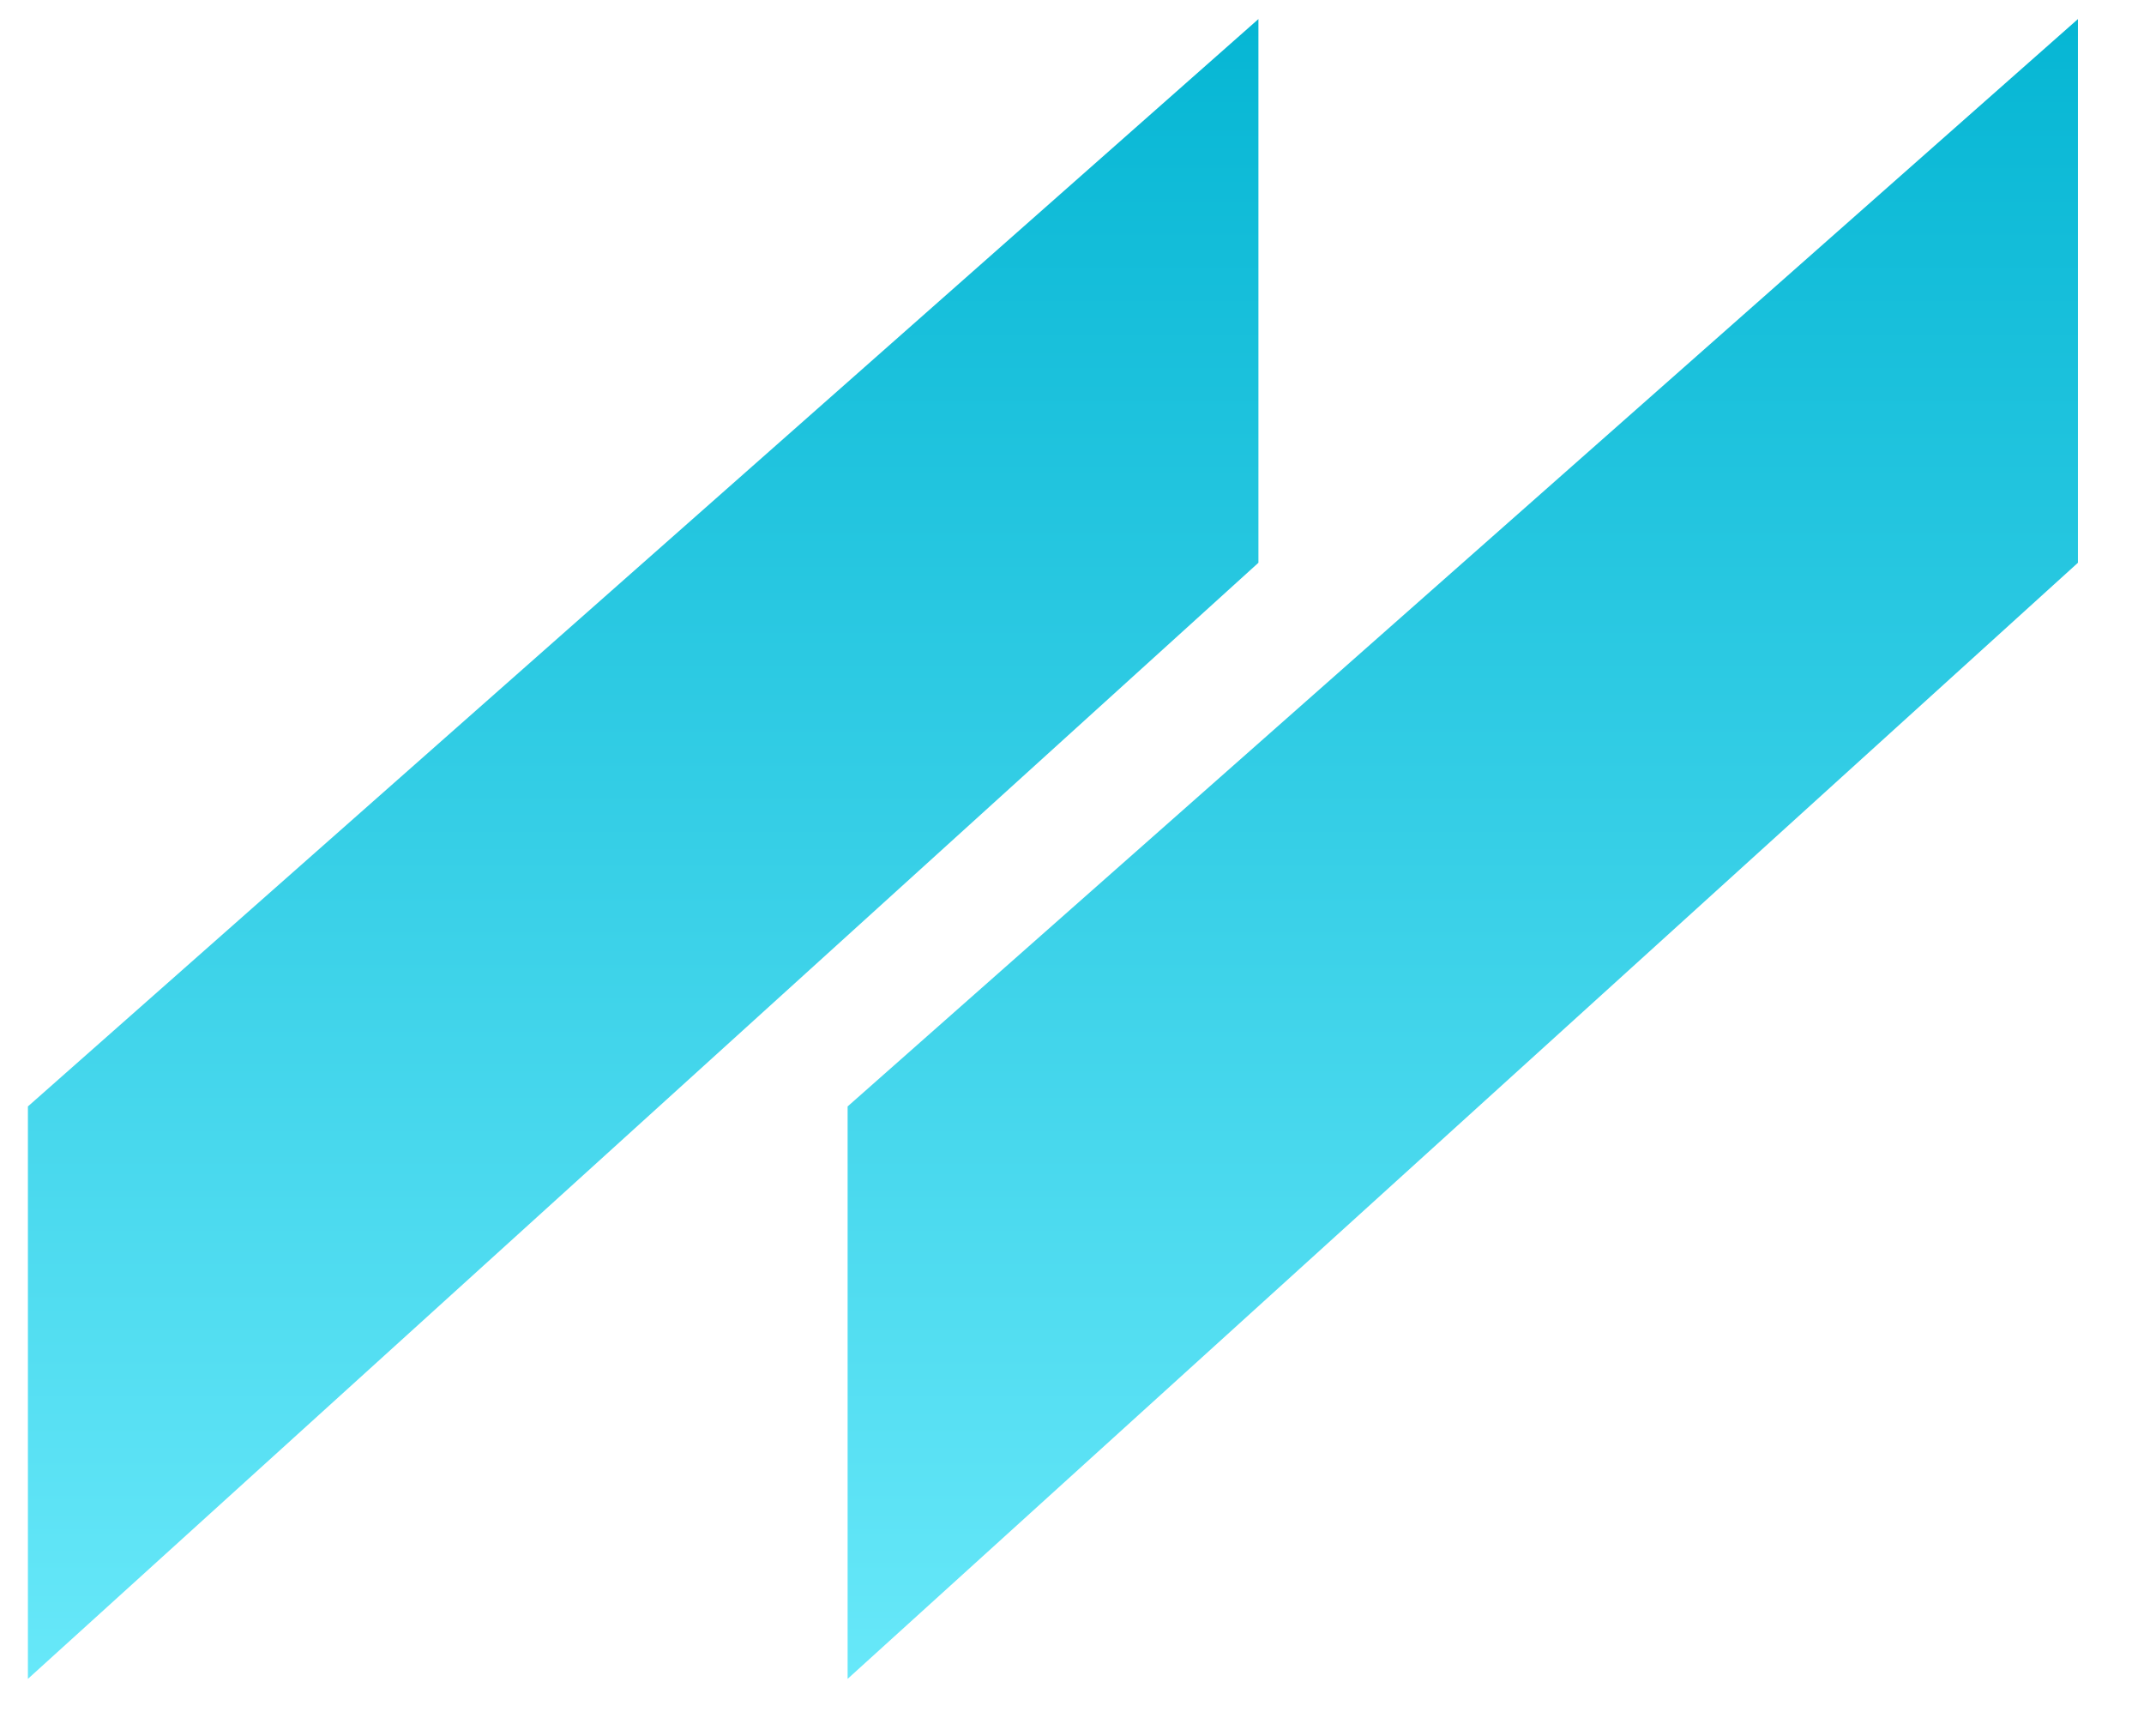
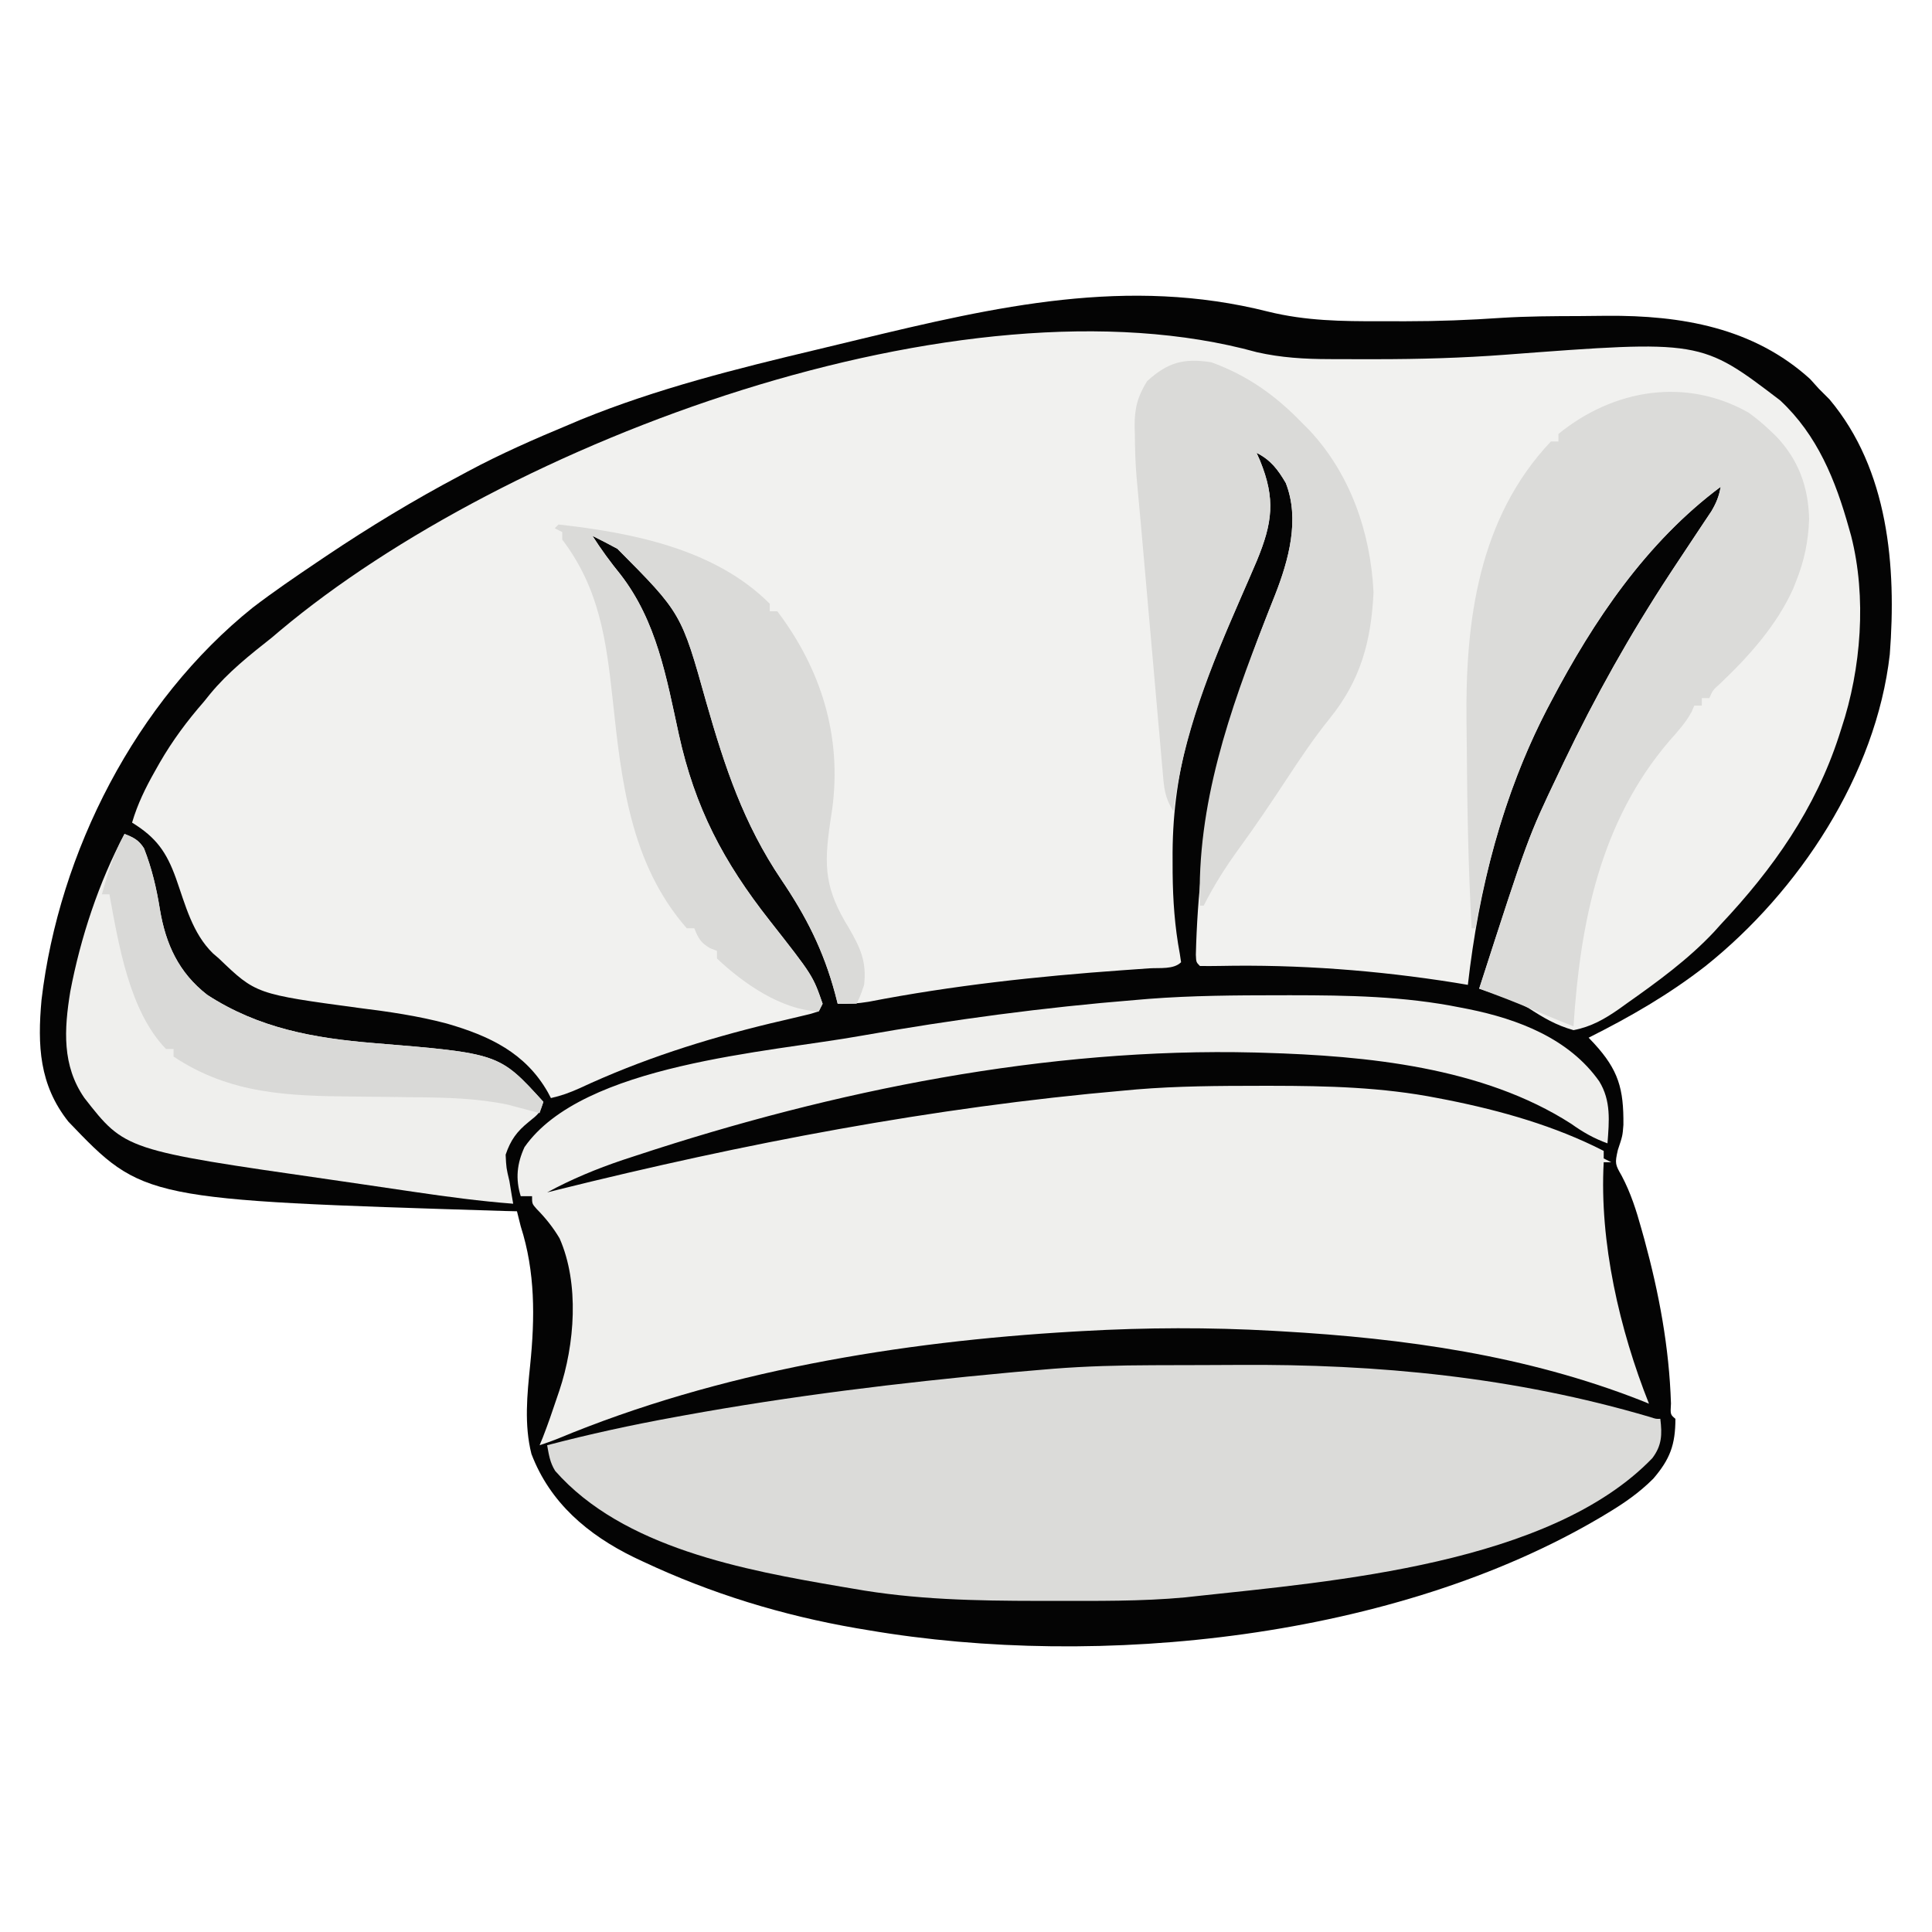
- <svg xmlns="http://www.w3.org/2000/svg" xmlns:xlink="http://www.w3.org/1999/xlink" version="1.1" preserveAspectRatio="xMidYMid meet" viewBox="344.564 330.278 111.737 91.218" width="53.87" height="43.61">
-   <defs>
-     <path d="M453.3 331.28L453.3 359.85L388.64 418.5L388.64 388.42L453.3 331.28Z" id="aFZf6T5ED" />
-     <linearGradient id="gradientb2ThqnP5Op" gradientUnits="userSpaceOnUse" x1="420.97" y1="331.28" x2="420.97" y2="418.5">
-       <stop style="stop-color: #06b6d4;stop-opacity: 1" offset="0%" />
-       <stop style="stop-color: #67e8f9;stop-opacity: 1" offset="100%" />
-     </linearGradient>
-     <path d="M410.23 331.28L410.23 359.85L345.56 418.5L345.56 388.42L410.23 331.28Z" id="a9fehgwfM" />
-     <linearGradient id="gradientk1wNV9Ostb" gradientUnits="userSpaceOnUse" x1="377.89" y1="331.28" x2="377.89" y2="418.5">
-       <stop style="stop-color: #06b6d4;stop-opacity: 1" offset="0%" />
-       <stop style="stop-color: #67e8f9;stop-opacity: 1" offset="100%" />
-     </linearGradient>
-   </defs>
-   <g>
-     <g>
-       <use xlink:href="#aFZf6T5ED" opacity="1" fill="url(#gradientb2ThqnP5Op)" />
-     </g>
-     <g>
-       <use xlink:href="#a9fehgwfM" opacity="1" fill="url(#gradientk1wNV9Ostb)" />
-     </g>
-   </g>
+ <svg xmlns="http://www.w3.org/2000/svg" version="1.1" viewBox="0 0 512 512">
+   <path d="M0 0 C9.898 2.443 19.511 2.569 29.66 2.541 C31.939 2.535 34.219 2.54 36.498 2.547 C44.968 2.551 53.335 2.228 61.787 1.646 C68.674 1.214 75.571 1.187 82.47 1.17 C84.905 1.16 87.339 1.129 89.773 1.098 C109.411 0.965 128.543 4.197 143.594 17.848 C144.357 18.693 145.12 19.539 145.906 20.41 C146.834 21.338 147.762 22.266 148.719 23.223 C164.4 41.862 166.505 67.593 164.72 90.832 C161.092 122.756 140.624 153.667 115.906 173.41 C106.169 180.991 95.927 186.886 84.906 192.41 C85.388 192.918 85.87 193.426 86.367 193.949 C92.841 201.005 94.219 205.984 94.125 215.516 C93.906 218.41 93.906 218.41 92.656 222.16 C91.825 225.764 91.958 226.01 93.672 229.008 C96.078 233.558 97.533 238.15 98.906 243.098 C99.16 244.006 99.415 244.915 99.677 245.851 C103.586 260.206 106.256 274.449 106.73 289.332 C106.556 292.282 106.556 292.282 107.906 293.41 C107.906 300.253 106.49 304.103 102.027 309.293 C98.333 312.98 94.376 315.732 89.906 318.41 C89.342 318.75 88.779 319.09 88.198 319.44 C33.89 351.617 -44.455 359.932 -106.094 349.41 C-107.089 349.244 -108.084 349.078 -109.109 348.906 C-128.74 345.509 -147.554 339.762 -165.594 331.285 C-166.436 330.89 -167.278 330.494 -168.145 330.087 C-180.315 324.122 -190.347 315.654 -195.258 302.719 C-197.213 294.978 -196.398 287.024 -195.594 279.16 C-194.322 266.653 -194.222 254.466 -198.094 242.41 C-198.433 241.078 -198.767 239.745 -199.094 238.41 C-200.206 238.384 -201.319 238.359 -202.465 238.332 C-298.143 235.361 -298.143 235.361 -317.969 214.66 C-325.73 204.863 -326.173 194.452 -325.094 182.41 C-320.471 143.107 -300.05 103.244 -269.094 78.41 C-263.577 74.197 -257.851 70.286 -252.094 66.41 C-251.292 65.869 -250.49 65.328 -249.664 64.771 C-238.127 57.03 -226.372 49.908 -214.094 43.41 C-213.153 42.903 -213.153 42.903 -212.194 42.386 C-203.44 37.683 -194.389 33.727 -185.219 29.91 C-184.211 29.484 -183.204 29.057 -182.166 28.617 C-162.054 20.414 -140.868 15.112 -119.78 10.1 C-116.093 9.222 -112.41 8.33 -108.727 7.436 C-72.097 -1.39 -37.248 -9.411 0 0 Z M103.906 293.41 C104.906 297.41 104.906 297.41 104.906 297.41 Z " fill="#040404" transform="translate(336.0938,82.58984)" />
+   <path d="M0 0 C6.385 1.454 12.657 1.821 19.175 1.832 C19.948 1.836 20.721 1.84 21.518 1.845 C24.026 1.854 26.534 1.854 29.042 1.852 C30.337 1.853 30.337 1.853 31.657 1.854 C43.12 1.853 54.486 1.531 65.917 0.664 C117.681 -3.253 117.681 -3.253 138.671 12.766 C148.545 21.954 153.37 33.95 156.917 46.664 C157.104 47.325 157.291 47.986 157.484 48.667 C161.625 64.889 160.173 83.859 154.917 99.664 C154.703 100.335 154.489 101.005 154.268 101.696 C147.975 121.041 136.823 136.901 122.917 151.664 C122.341 152.305 121.765 152.946 121.171 153.606 C114.297 160.939 106.106 166.892 97.917 172.664 C97.284 173.12 96.651 173.575 95.999 174.045 C92.146 176.728 88.6 178.768 83.917 179.664 C79.289 178.371 75.945 176.376 71.912 173.763 C67.826 171.512 63.329 170.146 58.917 168.664 C71.869 128.523 71.869 128.523 79.917 111.664 C80.398 110.653 80.878 109.641 81.374 108.598 C89.665 91.279 98.876 74.832 109.414 58.789 C109.801 58.199 110.189 57.608 110.588 57 C112.512 54.073 114.446 51.153 116.395 48.242 C117.448 46.657 117.448 46.657 118.523 45.039 C119.154 44.098 119.784 43.157 120.434 42.188 C121.759 39.933 122.476 38.219 122.917 35.664 C103.215 50.363 89.256 71.073 77.917 92.664 C77.573 93.319 77.229 93.973 76.875 94.647 C65.063 117.478 58.805 142.243 55.917 167.664 C54.761 167.471 53.605 167.278 52.414 167.078 C31.916 163.819 10.946 162.226 -9.815 162.65 C-11.571 162.685 -13.327 162.679 -15.083 162.664 C-16.083 161.664 -16.083 161.664 -16.168 159.668 C-15.38 127.792 -9.227 100.002 2.372 70.541 C2.655 69.82 2.937 69.098 3.229 68.355 C3.76 67 4.296 65.646 4.837 64.295 C8.431 55.128 11.441 44.254 7.667 34.664 C5.595 31.111 3.629 28.52 -0.083 26.664 C0.368 27.681 0.368 27.681 0.828 28.719 C4.994 38.916 4.142 45.223 -0.02 55.289 C-1.351 58.424 -2.716 61.545 -4.083 64.664 C-9.134 76.246 -14.107 87.747 -17.583 99.914 C-17.813 100.722 -18.044 101.53 -18.282 102.363 C-21.179 113.062 -22.424 123.462 -22.333 134.539 C-22.329 135.671 -22.326 136.803 -22.323 137.969 C-22.251 145.268 -21.768 152.235 -20.422 159.418 C-20.31 160.159 -20.198 160.901 -20.083 161.664 C-22.043 163.625 -25.748 163.102 -28.438 163.278 C-30.012 163.39 -31.586 163.502 -33.16 163.615 C-33.993 163.674 -34.827 163.733 -35.685 163.793 C-58.265 165.399 -80.688 167.833 -102.93 172.149 C-105.725 172.606 -108.26 172.771 -111.083 172.664 C-111.313 171.77 -111.544 170.875 -111.782 169.953 C-114.87 158.502 -119.397 149.583 -126.02 139.789 C-136.057 124.878 -140.974 110.001 -145.896 92.826 C-152.518 69.15 -152.518 69.15 -169.458 52.102 C-171.646 50.906 -173.853 49.779 -176.083 48.664 C-173.777 52.261 -171.342 55.599 -168.645 58.914 C-159.033 71.334 -156.49 86.155 -153.208 101.19 C-148.921 120.728 -141.406 134.994 -129.083 150.664 C-117.669 165.202 -117.669 165.202 -115.083 172.664 C-115.413 173.324 -115.743 173.984 -116.083 174.664 C-118.433 175.423 -118.433 175.423 -121.567 176.145 C-122.719 176.418 -123.872 176.691 -125.06 176.973 C-126.305 177.263 -127.55 177.553 -128.833 177.852 C-146.442 182.117 -163.065 187.405 -179.493 195.063 C-182.146 196.246 -184.302 197.038 -187.083 197.664 C-187.351 197.156 -187.619 196.649 -187.895 196.125 C-193.842 185.679 -203.366 181.183 -214.661 177.919 C-222.348 175.88 -230.014 174.771 -237.895 173.789 C-265.25 170.096 -265.25 170.096 -275.083 160.664 C-275.61 160.211 -276.137 159.757 -276.68 159.289 C-282.115 153.952 -283.954 146.483 -286.432 139.479 C-288.954 132.446 -291.698 128.593 -298.083 124.664 C-296.613 119.684 -294.501 115.405 -291.958 110.914 C-291.559 110.21 -291.161 109.505 -290.751 108.78 C-287.376 102.937 -283.523 97.748 -279.083 92.664 C-278.532 91.982 -277.982 91.3 -277.415 90.598 C-272.632 84.793 -266.966 80.31 -261.083 75.664 C-260.359 75.052 -259.636 74.44 -258.891 73.809 C-199.121 23.662 -78.211 -21.607 0 0 Z " fill="#F1F1EF" transform="translate(333.0825,93.33569)" />
+   <path d="M0 0 C1.562 -0.002 1.562 -0.002 3.156 -0.003 C18.301 0.007 33.162 0.245 48.062 3.25 C48.781 3.389 49.499 3.528 50.239 3.672 C63.404 6.341 76.892 11.484 84.875 22.812 C88.049 27.98 87.502 33.386 87.062 39.25 C83.426 37.933 80.58 36.299 77.438 34.062 C54.04 19.017 23.162 16.047 -3.938 15.25 C-4.722 15.227 -5.506 15.203 -6.314 15.179 C-61.521 13.8 -117.965 25.222 -170.188 42.438 C-171.419 42.841 -172.65 43.245 -173.919 43.661 C-180.901 46.02 -187.457 48.734 -193.938 52.25 C-193.059 52.03 -192.18 51.809 -191.274 51.583 C-141.855 39.3 -91.705 29.671 -40.938 25.25 C-39.37 25.106 -39.37 25.106 -37.771 24.96 C-26.879 24.059 -15.987 24.007 -5.062 24 C-4.064 23.999 -3.065 23.999 -2.036 23.998 C12.861 24.014 27.399 24.362 42.062 27.25 C42.951 27.422 43.84 27.593 44.756 27.77 C58.899 30.599 73.179 34.647 86.062 41.25 C86.062 41.91 86.062 42.57 86.062 43.25 C86.722 43.58 87.382 43.91 88.062 44.25 C87.403 44.25 86.743 44.25 86.062 44.25 C84.9 65.436 90.262 88.657 98.062 108.25 C97.423 107.987 96.784 107.724 96.125 107.453 C65.51 95.426 33.339 90.93 0.688 89.062 C-0.429 88.998 -0.429 88.998 -1.568 88.932 C-18.429 87.982 -35.204 88.045 -52.062 89 C-53.214 89.065 -53.214 89.065 -54.389 89.131 C-100.497 91.8 -148.363 99.691 -191.193 117.545 C-192.751 118.175 -194.343 118.719 -195.938 119.25 C-195.66 118.58 -195.383 117.909 -195.098 117.219 C-193.748 113.764 -192.549 110.267 -191.375 106.75 C-191.154 106.099 -190.933 105.448 -190.705 104.777 C-186.624 92.57 -185.34 76.429 -190.648 64.418 C-192.386 61.496 -194.379 59.006 -196.766 56.59 C-197.938 55.25 -197.938 55.25 -197.938 53.25 C-198.928 53.25 -199.917 53.25 -200.938 53.25 C-202.375 48.649 -201.93 44.584 -199.938 40.25 C-184.494 18.147 -135.098 15.139 -110.577 10.716 C-86.51 6.466 -62.301 3.205 -37.938 1.25 C-36.828 1.156 -35.719 1.061 -34.576 0.964 C-23.059 0.078 -11.547 0.008 0 0 Z " fill="#EFEFED" transform="translate(338.9375,263.75)" />
+   <path d="M0 0 C1.065 -0.004 1.065 -0.004 2.151 -0.009 C5.921 -0.023 9.692 -0.033 13.462 -0.037 C16.501 -0.041 19.54 -0.055 22.579 -0.078 C59.874 -0.353 95.978 3.133 131.924 13.732 C133.495 14.248 133.495 14.248 134.629 14.203 C135.141 18.385 135.048 21.275 132.504 24.641 C105.437 52.71 48.013 57.259 11.629 61.203 C10.205 61.36 10.205 61.36 8.753 61.52 C-2.975 62.615 -14.791 62.447 -26.559 62.453 C-28.306 62.454 -28.306 62.454 -30.089 62.455 C-46.718 62.44 -62.962 62.14 -79.371 59.203 C-80.389 59.032 -81.408 58.86 -82.457 58.683 C-108.067 54.304 -140.267 48.436 -158.242 28.012 C-159.628 25.792 -159.911 23.761 -160.371 21.203 C-149.192 18.272 -137.991 15.832 -126.621 13.766 C-125.806 13.617 -124.99 13.468 -124.15 13.314 C-95.726 8.144 -67.201 4.671 -38.441 2 C-37.731 1.934 -37.021 1.867 -36.289 1.799 C-33.984 1.589 -31.678 1.394 -29.371 1.203 C-28.335 1.116 -27.299 1.028 -26.231 0.938 C-17.482 0.251 -8.774 0.024 0 0 Z " fill="#DBDBD9" transform="translate(305.3711,361.7969)" />
+   <path d="M0 0 C2.019 1.437 3.813 2.939 5.609 4.645 C6.439 5.432 6.439 5.432 7.285 6.234 C13.233 12.507 15.814 19.549 16.047 28.145 C15.846 34.051 14.794 39.165 12.609 44.645 C12.227 45.621 12.227 45.621 11.836 46.617 C7.475 56.359 0.026 64.635 -7.641 71.902 C-9.471 73.539 -9.471 73.539 -10.391 75.645 C-11.051 75.645 -11.711 75.645 -12.391 75.645 C-12.391 76.305 -12.391 76.965 -12.391 77.645 C-13.051 77.645 -13.711 77.645 -14.391 77.645 C-14.625 78.194 -14.86 78.743 -15.102 79.309 C-16.725 82.251 -18.788 84.503 -21.016 87.02 C-39.34 108.422 -44.632 135.206 -46.391 162.645 C-51.007 160.813 -55.583 158.89 -60.16 156.961 C-62.628 155.955 -65.097 154.994 -67.593 154.062 C-68.306 153.796 -69.019 153.529 -69.754 153.255 C-70.294 153.053 -70.834 152.852 -71.391 152.645 C-58.439 112.504 -58.439 112.504 -50.391 95.645 C-49.91 94.633 -49.43 93.621 -48.935 92.579 C-40.643 75.26 -31.432 58.813 -20.895 42.77 C-20.507 42.179 -20.119 41.588 -19.72 40.98 C-17.796 38.053 -15.862 35.133 -13.913 32.223 C-13.211 31.166 -12.509 30.109 -11.785 29.02 C-10.839 27.608 -10.839 27.608 -9.874 26.168 C-8.549 23.913 -7.832 22.199 -7.391 19.645 C-27.093 34.343 -41.052 55.053 -52.391 76.645 C-52.735 77.299 -53.079 77.953 -53.434 78.627 C-62.867 96.861 -68.777 116.486 -72.391 136.645 C-72.721 136.645 -73.051 136.645 -73.391 136.645 C-74.281 120.653 -74.574 104.648 -74.678 88.633 C-74.694 86.462 -74.718 84.291 -74.75 82.119 C-75.117 55.386 -71.622 27.975 -52.391 7.645 C-51.731 7.645 -51.071 7.645 -50.391 7.645 C-50.391 6.985 -50.391 6.325 -50.391 5.645 C-35.815 -6.215 -16.668 -9.451 0 0 Z " fill="#DBDBD9" transform="translate(463.3906,109.3555)" />
+   <path d="M0 0 C2.414 0.958 3.746 1.601 5.16 3.82 C7.249 9.156 8.467 14.353 9.375 20 C10.916 29.24 14.38 36.783 21.898 42.629 C35.463 51.479 50.159 54.129 66.035 55.426 C99.328 58.161 99.328 58.161 111 71 C110 74 110 74 107.125 76.312 C103.985 78.847 102.323 81.107 101 85 C101.17 88.523 101.17 88.523 102 92 C102.278 93.702 102.278 93.702 102.562 95.438 C102.779 96.706 102.779 96.706 103 98 C94.257 97.326 85.61 96.165 76.938 94.891 C76.232 94.787 75.527 94.684 74.8 94.578 C71.062 94.031 67.325 93.48 63.588 92.927 C60.545 92.476 57.5 92.032 54.455 91.595 C0.153 83.783 0.153 83.783 -10.629 69.977 C-16.583 61.394 -16.014 51.828 -14.379 41.797 C-11.667 27.515 -6.829 12.85 0 0 Z " fill="#EFEFED" transform="translate(33,221)" />
+   <path d="M0 0 C9.557 3.48 16.935 8.707 24 16 C24.646 16.648 25.292 17.297 25.957 17.965 C36.897 29.62 42.243 45.232 43 61 C42.375 74.013 39.559 84.317 31.338 94.464 C27.219 99.573 23.603 104.956 20 110.438 C15.925 116.631 11.806 122.76 7.438 128.75 C3.883 133.632 0.714 138.6 -2 144 C-2.33 144 -2.66 144 -3 144 C-3.905 117.328 4.845 92.284 14.455 67.877 C14.737 67.155 15.02 66.434 15.311 65.69 C15.843 64.335 16.378 62.982 16.919 61.631 C20.513 52.464 23.524 41.589 19.75 32 C17.677 28.447 15.711 25.856 12 24 C12.3 24.678 12.601 25.356 12.91 26.055 C17.076 36.252 16.225 42.559 12.062 52.625 C10.731 55.76 9.367 58.88 8 62 C-0.03 80.408 -7.587 98.905 -10 119 C-12.315 115.527 -12.524 112.795 -12.854 108.766 C-12.921 108.032 -12.988 107.298 -13.057 106.542 C-13.276 104.112 -13.484 101.681 -13.691 99.25 C-13.842 97.554 -13.994 95.858 -14.146 94.163 C-14.547 89.69 -14.936 85.215 -15.324 80.741 C-15.717 76.224 -16.12 71.708 -16.521 67.191 C-17.177 59.814 -17.826 52.436 -18.468 45.058 C-18.899 40.112 -19.348 35.169 -19.816 30.227 C-20.12 26.548 -20.222 22.879 -20.25 19.188 C-20.271 18.477 -20.291 17.766 -20.312 17.033 C-20.348 12.251 -19.531 9.052 -17 5 C-11.47 0.009 -7.351 -1.122 0 0 Z " fill="#DADAD8" transform="translate(321,96)" />
+   <path d="M0 0 C19.578 2.175 41.522 6.483 56 21 C56 21.66 56 22.32 56 23 C56.66 23 57.32 23 58 23 C69.599 38.338 75.14 56.061 72.547 75.375 C72.276 77.169 72.276 77.169 72 79 C70.265 90.797 70.652 96.688 77 107 C79.997 112.176 81.699 115.83 81 122 C80 124.938 80 124.938 79 127 C77.35 127 75.7 127 74 127 C73.654 125.658 73.654 125.658 73.301 124.289 C70.212 112.838 65.686 103.919 59.062 94.125 C49.025 79.214 44.109 64.337 39.187 47.162 C32.564 23.486 32.564 23.486 15.625 6.438 C13.437 5.242 11.23 4.115 9 3 C11.305 6.596 13.741 9.935 16.438 13.25 C26.05 25.67 28.592 40.491 31.875 55.525 C36.162 75.064 43.677 89.33 56 105 C67.413 119.538 67.413 119.538 70 127 C69.67 127.66 69.34 128.32 69 129 C59.256 128.779 48.924 121.577 42 115 C42 114.34 42 113.68 42 113 C41.072 112.629 41.072 112.629 40.125 112.25 C37.649 110.794 37.049 109.622 36 107 C35.34 107 34.68 107 34 107 C19.005 89.88 16.66 67.81 14.35 46.205 C12.637 30.526 10.81 16.894 1 4 C1 3.34 1 2.68 1 2 C0.34 1.67 -0.32 1.34 -1 1 C-0.67 0.67 -0.34 0.34 0 0 Z " fill="#DADAD8" transform="translate(148,139)" />
+   <path d="M0 0 C2.414 0.958 3.746 1.601 5.16 3.82 C7.249 9.156 8.467 14.353 9.375 20 C10.916 29.24 14.38 36.783 21.898 42.629 C35.463 51.479 50.159 54.129 66.035 55.426 C99.328 58.161 99.328 58.161 111 71 C110.505 72.485 110.505 72.485 110 74 C109.25 73.795 108.5 73.59 107.727 73.379 C106.703 73.109 105.68 72.84 104.625 72.562 C103.627 72.296 102.63 72.029 101.602 71.754 C93.476 70.053 85.291 69.852 77.016 69.789 C74.924 69.761 72.833 69.732 70.742 69.703 C67.5 69.662 64.257 69.625 61.015 69.599 C43.537 69.444 28.01 69.007 13 59 C13 58.34 13 57.68 13 57 C12.34 57 11.68 57 11 57 C1.268 46.975 -1.579 29.208 -4 16 C-4.66 16 -5.32 16 -6 16 C-4.436 10.386 -2.836 5.132 0 0 Z " fill="#D9D9D7" transform="translate(33,221)" />
</svg>
